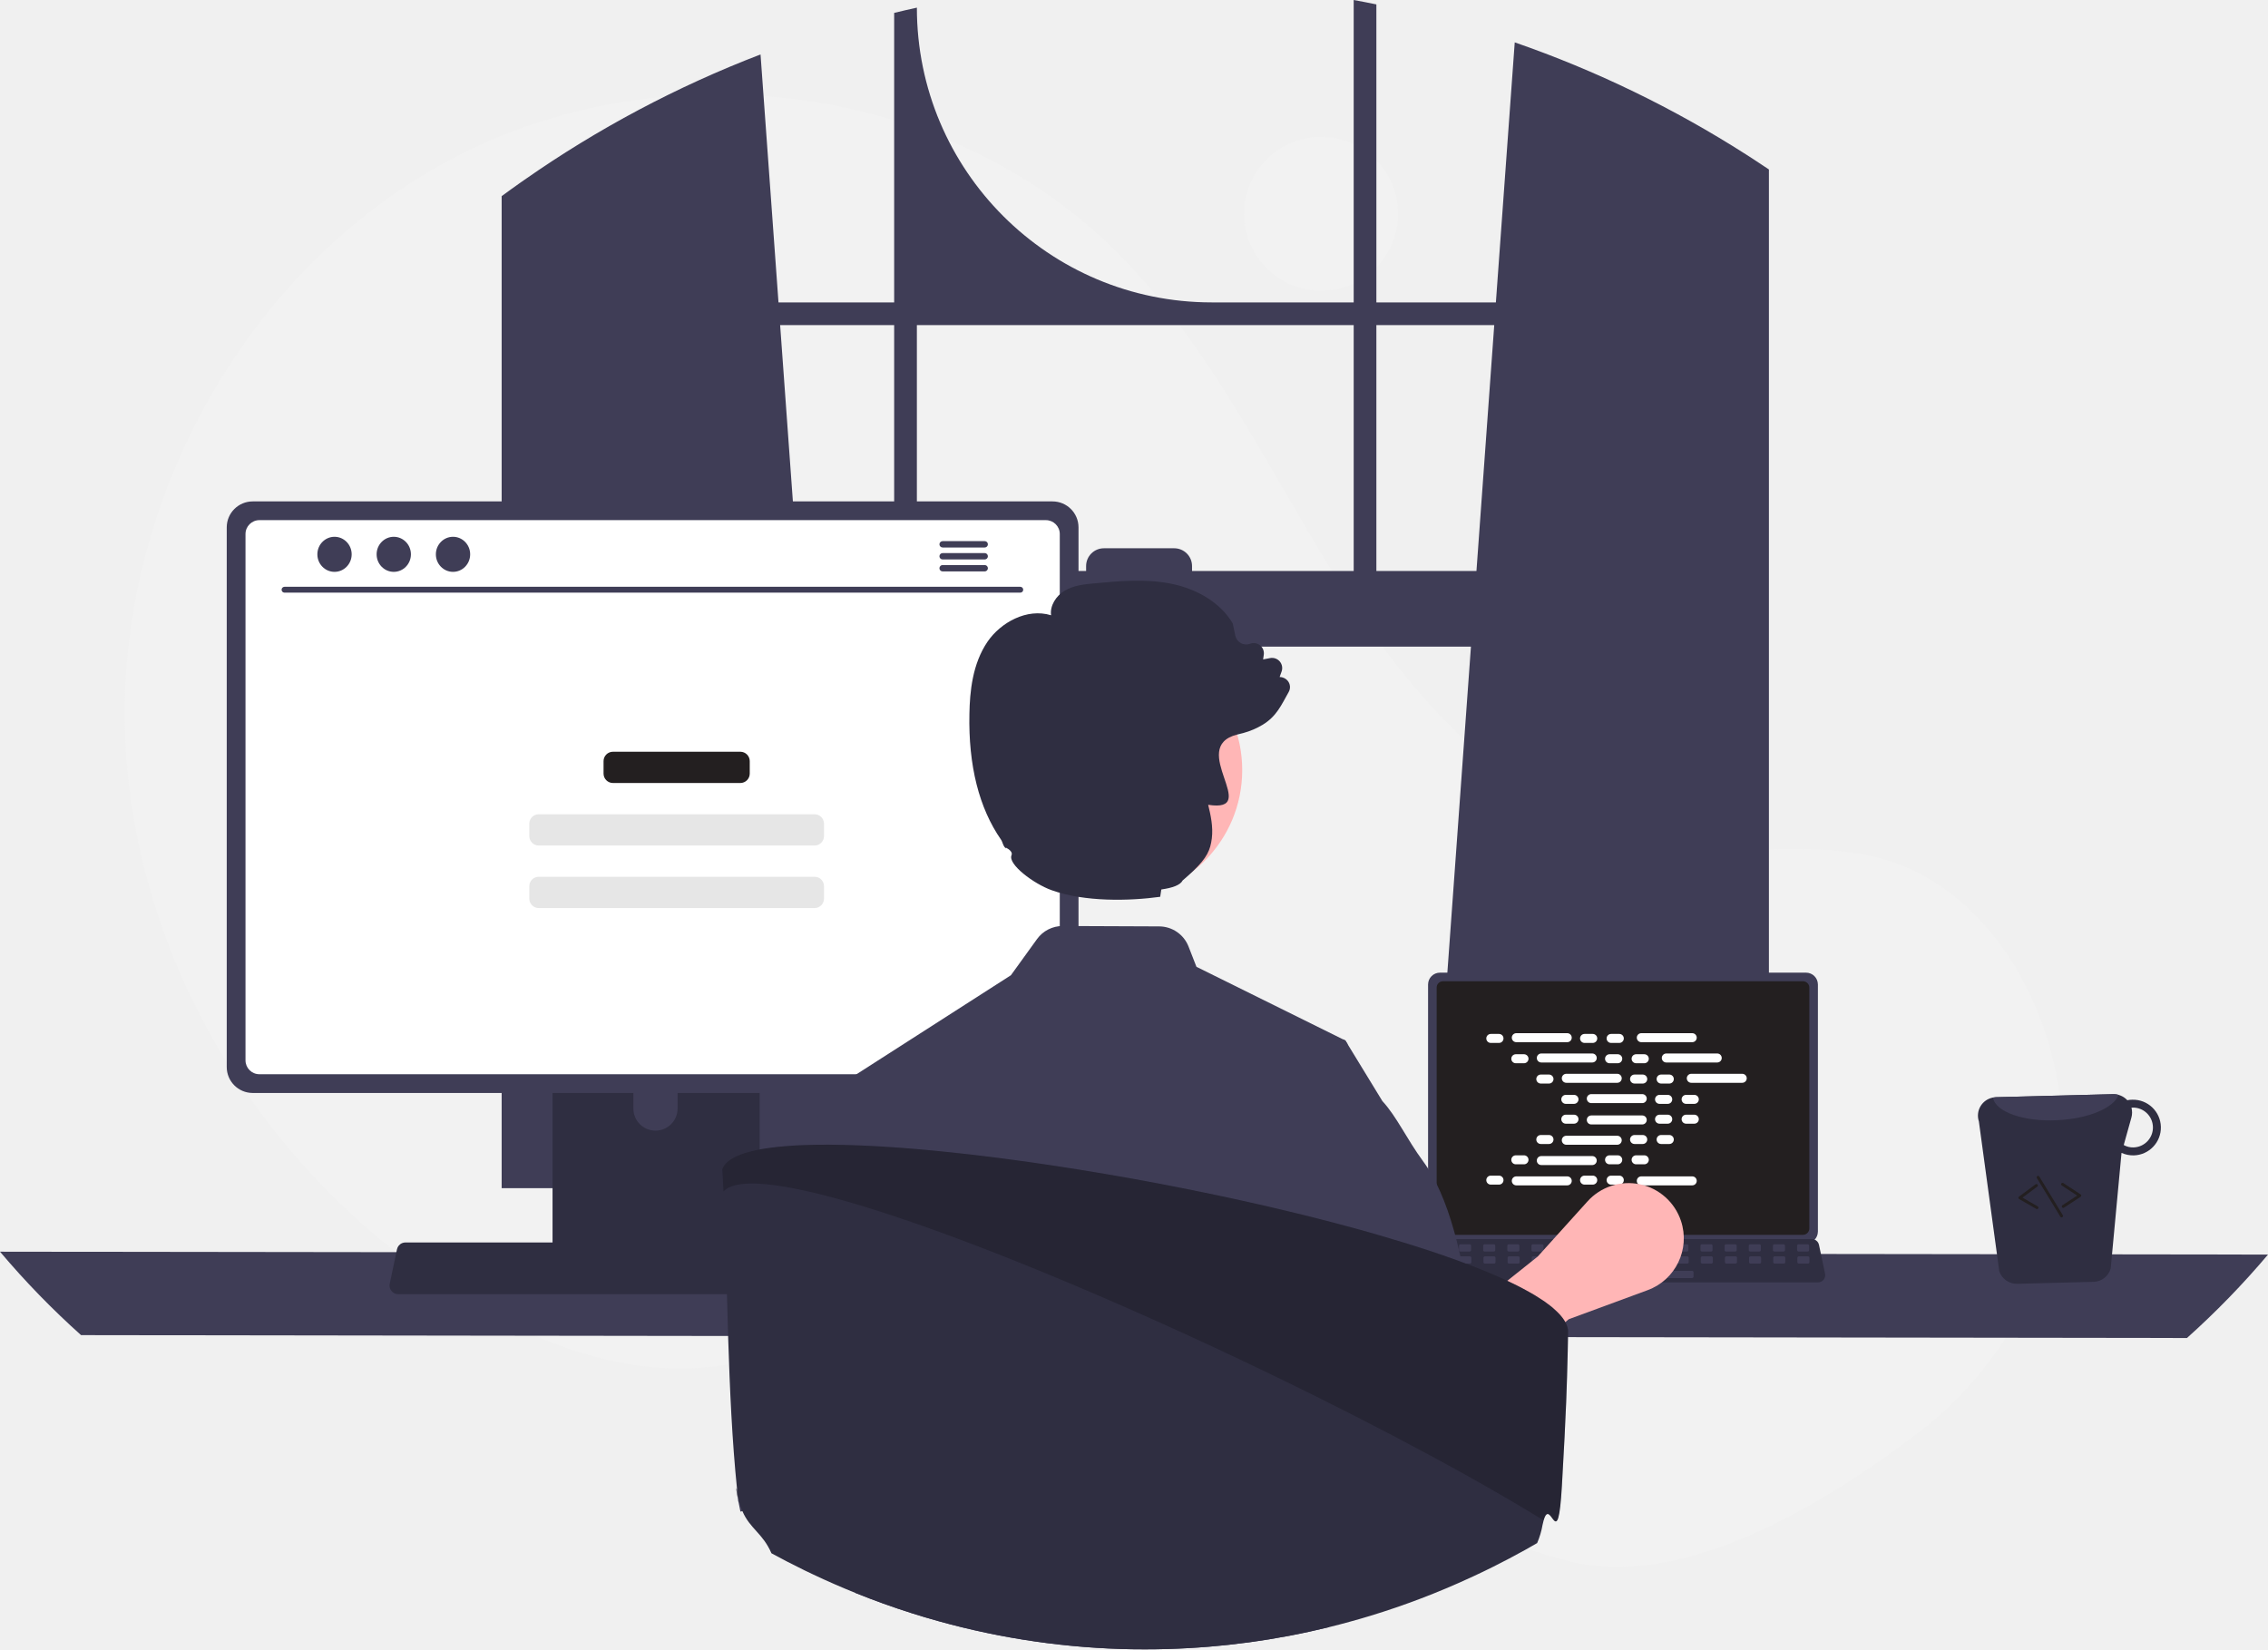
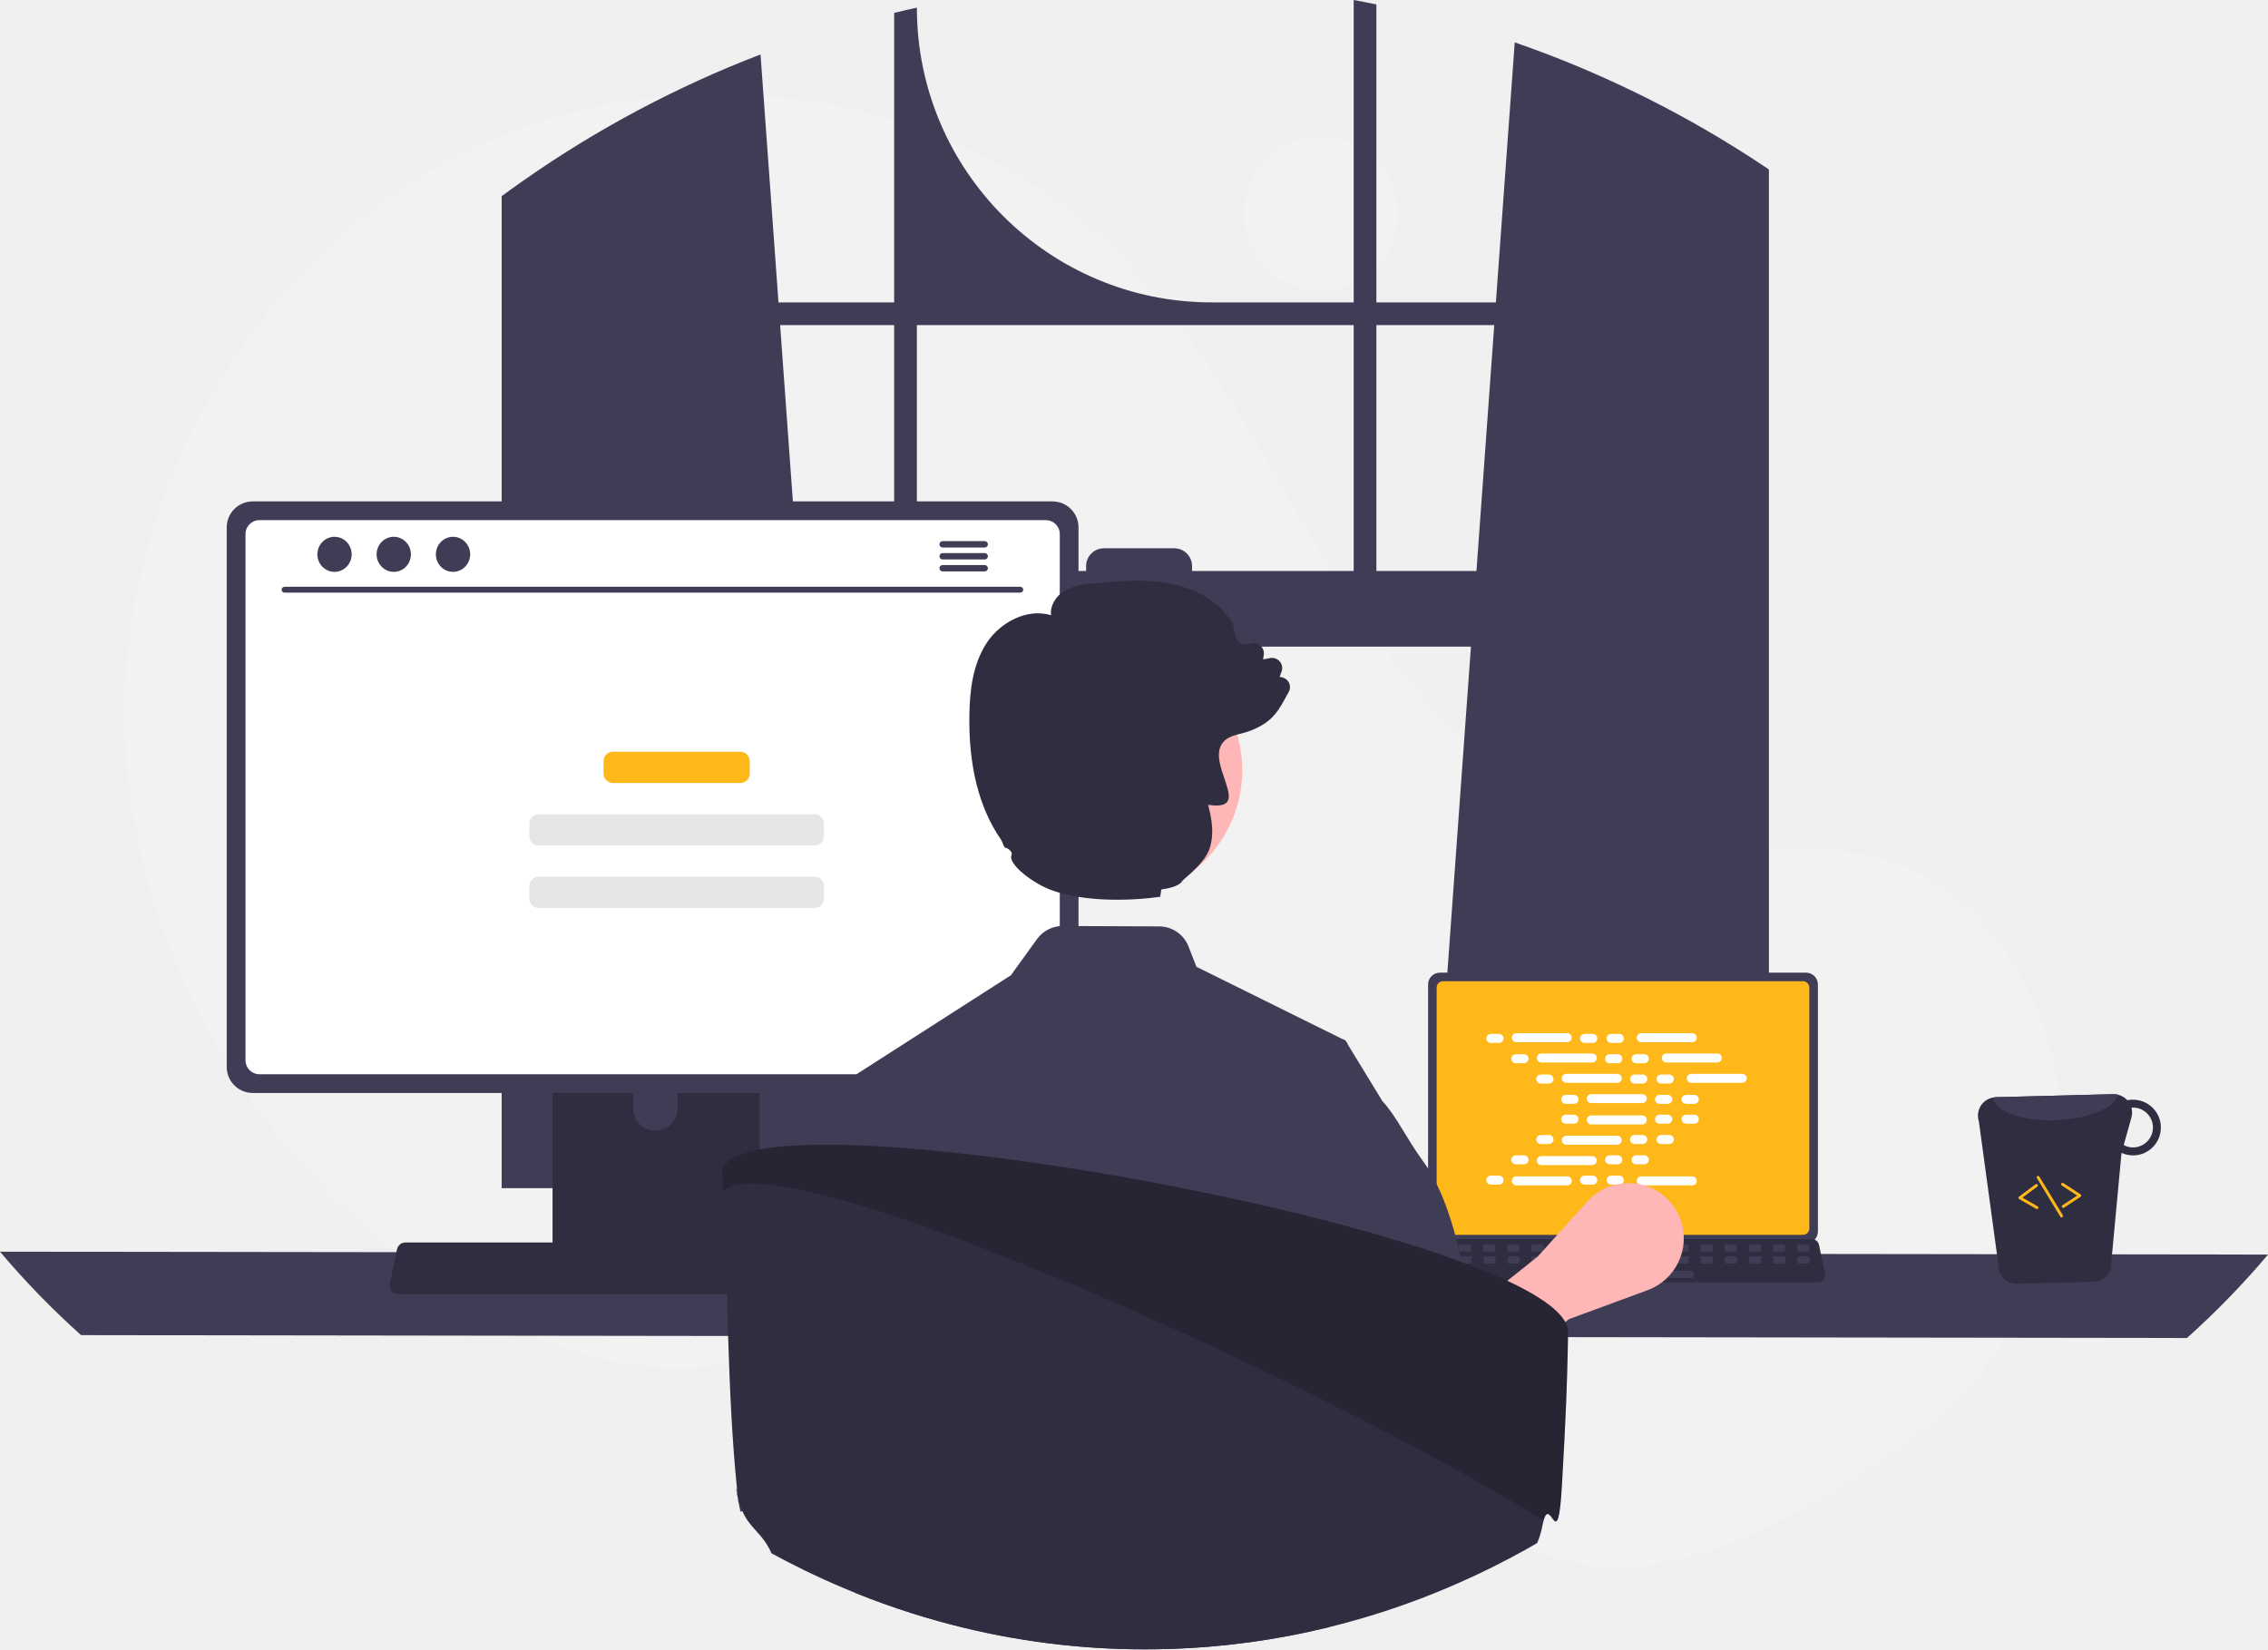
<svg xmlns="http://www.w3.org/2000/svg" data-name="Layer 1" width="786.82" height="572.258" viewBox="0 0 786.82 572.258">
  <circle cx="458.321" cy="74.182" r="26.701" fill="#f2f2f2" />
  <path d="M872.038,661.023c39.688-30.229,58.644-81.025,46.776-129.482q-.442-1.806-.934-3.604c-7.867-28.763-27.332-56.101-55.7-65.291-23.82-7.717-49.82-1.783-74.669-4.851-48.781-6.024-86.601-45.494-113.211-86.819-26.611-41.325-47.062-87.583-82.422-121.724-58.285-56.275-153.362-68.391-225.627-31.76C293.987,254.121,247.955,335.391,249.918,416.386c1.963,80.995,50.046,158.432,119.875,199.517,25.652,15.093,55.321,25.785,84.848,22.044,25.62-3.246,48.899-17.013,74.399-21.1,40.091-6.426,79.927,11.701,114.603,32.824,34.676,21.123,68.17,46.16,107.574,55.952C789.478,715.131,836.881,687.801,872.038,661.023Z" transform="translate(-206.59 -163.8711)" fill="#f2f2f2" />
  <path d="M815.016,219.191c-.87-.58-1.75-1.13-2.62-1.69a380.24,380.24,0,0,0-80.31-38.93l-6.54,90.22h-41.46v-103.39c-2.61-.54-5.24-1.05-7.87-1.53v104.92H626.946A102.27,102.27,0,0,1,524.676,166.521v-0c-2.64.57-5.26,1.18-7.88,1.83v100.44h-40.13l-6.23-86.03a380.858,380.858,0,0,0-81.94,43.53c-.44.3-.88.61-1.31.91-2.21,1.55-4.39,3.13-6.56,4.73v344.19h118.27l-2.09-28.95-11.5-158.95h231.59l-11.5,158.95-2.09,28.95h116.96v-353.45Q817.656,220.901,815.016,219.191Zm-298.22,142.78h-33.39l-6.17-85.3h39.56Zm159.42,0h-56.08v-1.69a6.18,6.18,0,0,0-6.19-6.18h-24.38a6.178,6.178,0,0,0-6.18,6.18v1.69h-58.71v-85.3h151.54Zm7.87,0v-85.3h40.89l-6.17,85.3Z" transform="translate(-206.59 -163.8711)" fill="#3f3d56" />
  <path d="M206.59,598.162a289.003,289.003,0,0,0,28.12,28.95l730.58,1a289.003,289.003,0,0,0,28.12-28.95Z" transform="translate(-206.59 -163.8711)" fill="#3f3d56" />
  <path d="M702.02,505.462v85.704a4.122,4.122,0,0,0,4.119,4.119H833.143a4.122,4.122,0,0,0,4.119-4.119v-85.704a4.124,4.124,0,0,0-4.119-4.115H706.139A4.124,4.124,0,0,0,702.02,505.462Z" transform="translate(-206.59 -163.8711)" fill="#3f3d56" />
-   <path d="M704.999,506.529V590.109a2.205,2.205,0,0,0,2.201,2.201H832.086a2.205,2.205,0,0,0,2.201-2.201V506.529a2.206,2.206,0,0,0-2.201-2.206H707.201A2.206,2.206,0,0,0,704.999,506.529Z" transform="translate(-206.59 -163.8711)" fill="#231f20" />
+   <path d="M704.999,506.529V590.109a2.205,2.205,0,0,0,2.201,2.201H832.086a2.205,2.205,0,0,0,2.201-2.201V506.529a2.206,2.206,0,0,0-2.201-2.206H707.201A2.206,2.206,0,0,0,704.999,506.529Z" transform="translate(-206.59 -163.8711)" fill="#ffb81a" />
  <path d="M699.364,607.881a2.47,2.47,0,0,0,1.943.93H837.299a2.502,2.502,0,0,0,2.446-3.016l-2.111-10.027a2.507,2.507,0,0,0-1.558-1.818,2.425,2.425,0,0,0-.888-.168H703.41a2.424,2.424,0,0,0-.888.168,2.507,2.507,0,0,0-1.558,1.818l-2.111,10.027A2.501,2.501,0,0,0,699.364,607.881Z" transform="translate(-206.59 -163.8711)" fill="#2f2e41" />
  <rect x="830.034" y="595.588" width="4.188" height="2.513" rx="0.488" transform="translate(1457.666 1029.819) rotate(-180)" fill="#3f3d56" />
  <rect x="821.657" y="595.588" width="4.188" height="2.513" rx="0.488" transform="translate(1440.912 1029.819) rotate(-180)" fill="#3f3d56" />
  <rect x="813.28" y="595.588" width="4.188" height="2.513" rx="0.488" transform="translate(1424.158 1029.819) rotate(-180)" fill="#3f3d56" />
  <rect x="804.903" y="595.588" width="4.188" height="2.513" rx="0.488" transform="translate(1407.404 1029.819) rotate(-180)" fill="#3f3d56" />
  <rect x="796.526" y="595.588" width="4.188" height="2.513" rx="0.488" transform="translate(1390.65 1029.819) rotate(-180)" fill="#3f3d56" />
  <rect x="788.149" y="595.588" width="4.188" height="2.513" rx="0.488" transform="translate(1373.896 1029.819) rotate(-180)" fill="#3f3d56" />
  <rect x="779.772" y="595.588" width="4.188" height="2.513" rx="0.488" transform="translate(1357.142 1029.819) rotate(-180)" fill="#3f3d56" />
  <rect x="771.395" y="595.588" width="4.188" height="2.513" rx="0.488" transform="translate(1340.388 1029.819) rotate(-180)" fill="#3f3d56" />
  <rect x="763.018" y="595.588" width="4.188" height="2.513" rx="0.488" transform="translate(1323.634 1029.819) rotate(-180)" fill="#3f3d56" />
  <rect x="754.641" y="595.588" width="4.188" height="2.513" rx="0.488" transform="translate(1306.88 1029.819) rotate(-180)" fill="#3f3d56" />
  <rect x="746.264" y="595.588" width="4.188" height="2.513" rx="0.488" transform="translate(1290.126 1029.819) rotate(-180)" fill="#3f3d56" />
  <rect x="737.887" y="595.588" width="4.188" height="2.513" rx="0.488" transform="translate(1273.372 1029.819) rotate(-180)" fill="#3f3d56" />
  <rect x="729.51" y="595.588" width="4.188" height="2.513" rx="0.488" transform="translate(1256.618 1029.819) rotate(-180)" fill="#3f3d56" />
  <rect x="721.133" y="595.588" width="4.188" height="2.513" rx="0.488" transform="translate(1239.865 1029.819) rotate(-180)" fill="#3f3d56" />
  <rect x="712.756" y="595.588" width="4.188" height="2.513" rx="0.488" transform="translate(1223.111 1029.819) rotate(-180)" fill="#3f3d56" />
  <rect x="704.379" y="595.588" width="4.188" height="2.513" rx="0.488" transform="translate(1206.357 1029.819) rotate(-180)" fill="#3f3d56" />
  <rect x="830.133" y="599.777" width="4.188" height="2.513" rx="0.488" transform="translate(1457.864 1038.196) rotate(-180)" fill="#3f3d56" />
  <rect x="821.756" y="599.777" width="4.188" height="2.513" rx="0.488" transform="translate(1441.11 1038.196) rotate(-180)" fill="#3f3d56" />
  <rect x="813.379" y="599.777" width="4.188" height="2.513" rx="0.488" transform="translate(1424.356 1038.196) rotate(-180)" fill="#3f3d56" />
  <rect x="805.002" y="599.777" width="4.188" height="2.513" rx="0.488" transform="translate(1407.602 1038.196) rotate(-180)" fill="#3f3d56" />
  <rect x="796.625" y="599.777" width="4.188" height="2.513" rx="0.488" transform="translate(1390.848 1038.196) rotate(-180)" fill="#3f3d56" />
  <rect x="788.248" y="599.777" width="4.188" height="2.513" rx="0.488" transform="translate(1374.094 1038.196) rotate(-180)" fill="#3f3d56" />
  <rect x="779.871" y="599.777" width="4.188" height="2.513" rx="0.488" transform="translate(1357.34 1038.196) rotate(-180)" fill="#3f3d56" />
  <rect x="771.494" y="599.777" width="4.188" height="2.513" rx="0.488" transform="translate(1340.586 1038.196) rotate(-180)" fill="#3f3d56" />
  <rect x="763.117" y="599.777" width="4.188" height="2.513" rx="0.488" transform="translate(1323.832 1038.196) rotate(-180)" fill="#3f3d56" />
  <rect x="754.74" y="599.777" width="4.188" height="2.513" rx="0.488" transform="translate(1307.078 1038.196) rotate(-180)" fill="#3f3d56" />
  <rect x="746.363" y="599.777" width="4.188" height="2.513" rx="0.488" transform="translate(1290.324 1038.196) rotate(-180)" fill="#3f3d56" />
  <rect x="737.986" y="599.777" width="4.188" height="2.513" rx="0.488" transform="translate(1273.57 1038.196) rotate(-180)" fill="#3f3d56" />
  <rect x="729.609" y="599.777" width="4.188" height="2.513" rx="0.488" transform="translate(1256.816 1038.196) rotate(-180)" fill="#3f3d56" />
  <rect x="721.232" y="599.777" width="4.188" height="2.513" rx="0.488" transform="translate(1240.062 1038.196) rotate(-180)" fill="#3f3d56" />
  <rect x="712.855" y="599.777" width="4.188" height="2.513" rx="0.488" transform="translate(1223.309 1038.196) rotate(-180)" fill="#3f3d56" />
  <rect x="704.478" y="599.777" width="4.188" height="2.513" rx="0.488" transform="translate(1206.555 1038.196) rotate(-180)" fill="#3f3d56" />
  <rect x="760.604" y="604.803" width="33.508" height="2.513" rx="0.488" transform="translate(1348.126 1048.248) rotate(-180)" fill="#3f3d56" />
  <rect x="515.631" y="358.737" width="5.966" height="3.122" rx="1.561" fill="#fff" />
  <rect x="548.154" y="358.737" width="5.966" height="3.122" rx="1.561" fill="#fff" />
  <rect x="557.369" y="358.737" width="5.966" height="3.122" rx="1.561" fill="#fff" />
  <rect x="524.477" y="358.477" width="20.796" height="3.122" rx="1.561" fill="#fff" />
  <rect x="567.841" y="358.477" width="20.796" height="3.122" rx="1.561" fill="#fff" />
  <rect x="524.304" y="365.784" width="5.966" height="3.122" rx="1.561" fill="#fff" />
  <rect x="556.827" y="365.784" width="5.966" height="3.122" rx="1.561" fill="#fff" />
  <rect x="566.042" y="365.784" width="5.966" height="3.122" rx="1.561" fill="#fff" />
  <rect x="533.15" y="365.523" width="20.796" height="3.122" rx="1.561" fill="#fff" />
  <rect x="576.514" y="365.523" width="20.796" height="3.122" rx="1.561" fill="#fff" />
  <rect x="532.977" y="372.83" width="5.966" height="3.122" rx="1.561" fill="#fff" />
  <rect x="565.5" y="372.83" width="5.966" height="3.122" rx="1.561" fill="#fff" />
  <rect x="574.715" y="372.83" width="5.966" height="3.122" rx="1.561" fill="#fff" />
  <rect x="541.823" y="372.57" width="20.796" height="3.122" rx="1.561" fill="#fff" />
  <rect x="585.187" y="372.57" width="20.796" height="3.122" rx="1.561" fill="#fff" />
  <rect x="541.649" y="379.877" width="5.966" height="3.122" rx="1.561" fill="#fff" />
  <rect x="574.172" y="379.877" width="5.966" height="3.122" rx="1.561" fill="#fff" />
  <rect x="583.387" y="379.877" width="5.966" height="3.122" rx="1.561" fill="#fff" />
  <rect x="550.496" y="379.617" width="20.796" height="3.122" rx="1.561" fill="#fff" />
  <rect x="548.154" y="407.898" width="5.966" height="3.122" rx="1.561" fill="#fff" />
  <rect x="557.369" y="407.898" width="5.966" height="3.122" rx="1.561" fill="#fff" />
  <rect x="567.841" y="408.158" width="20.796" height="3.122" rx="1.561" fill="#fff" />
  <rect x="515.631" y="407.898" width="5.966" height="3.122" rx="1.561" fill="#fff" />
  <rect x="524.477" y="408.158" width="20.796" height="3.122" rx="1.561" fill="#fff" />
  <rect x="524.304" y="400.851" width="5.966" height="3.122" rx="1.561" fill="#fff" />
  <rect x="556.827" y="400.851" width="5.966" height="3.122" rx="1.561" fill="#fff" />
  <rect x="566.042" y="400.851" width="5.966" height="3.122" rx="1.561" fill="#fff" />
  <rect x="533.15" y="401.111" width="20.796" height="3.122" rx="1.561" fill="#fff" />
  <rect x="532.977" y="393.804" width="5.966" height="3.122" rx="1.561" fill="#fff" />
  <rect x="565.5" y="393.804" width="5.966" height="3.122" rx="1.561" fill="#fff" />
  <rect x="574.715" y="393.804" width="5.966" height="3.122" rx="1.561" fill="#fff" />
  <rect x="541.823" y="394.064" width="20.796" height="3.122" rx="1.561" fill="#fff" />
  <rect x="541.649" y="386.758" width="5.966" height="3.122" rx="1.561" fill="#fff" />
  <rect x="574.172" y="386.758" width="5.966" height="3.122" rx="1.561" fill="#fff" />
  <rect x="583.387" y="386.758" width="5.966" height="3.122" rx="1.561" fill="#fff" />
  <rect x="550.496" y="387.018" width="20.796" height="3.122" rx="1.561" fill="#fff" />
  <path d="M711.507,654.353l-13.35-21.102,41.902-33.403,17.295-19.161a19.161,19.161,0,0,1,32.418,6.828h0a19.161,19.161,0,0,1-11.57,23.991l-27.349,10.075Z" transform="translate(-206.59 -163.8711)" fill="#ffb6b6" />
  <path d="M398.28,501.352v102.56h71.85v-102.56a3.448,3.448,0,0,0-2.43-3.3,3.175,3.175,0,0,0-1.03-.16H401.75A3.463,3.463,0,0,0,398.28,501.352Zm28.04,35.24a7.67,7.67,0,0,1,15.34,0v11.9a7.67,7.67,0,0,1-15.34,0Z" transform="translate(-206.59 -163.8711)" fill="#2f2e41" />
  <path d="M398.06,600.632v9.89a1.946,1.946,0,0,0,1.93,1.94h68.43a1.94,1.94,0,0,0,1.93-1.94v-9.89Z" transform="translate(-206.59 -163.8711)" fill="#3f3d56" />
  <path d="M285.25,346.832V534.092a9.007,9.007,0,0,0,9,9h277.5a9.007,9.007,0,0,0,9-9V346.832a9.011,9.011,0,0,0-9-8.99H294.25A9.012,9.012,0,0,0,285.25,346.832Z" transform="translate(-206.59 -163.8711)" fill="#3f3d56" />
  <path d="M291.76,349.162v182.62a4.818,4.818,0,0,0,4.81,4.81H569.44a4.818,4.818,0,0,0,4.81-4.81v-182.62a4.82,4.82,0,0,0-4.81-4.82H296.57A4.821,4.821,0,0,0,291.76,349.162Z" transform="translate(-206.59 -163.8711)" fill="#fff" />
  <path d="M342.4,611.792a2.948,2.948,0,0,0,2.32,1.11h162.34a2.987,2.987,0,0,0,2.92-3.6l-2.52-11.97a2.993,2.993,0,0,0-1.86-2.17,2.895,2.895,0,0,0-1.06-.2H347.23a2.894,2.894,0,0,0-1.06.2,2.992,2.992,0,0,0-1.86,2.17l-2.52,11.97A2.985,2.985,0,0,0,342.4,611.792Z" transform="translate(-206.59 -163.8711)" fill="#2f2e41" />
  <path d="M560.585,369.499H305.261a1.016,1.016,0,0,1,0-2.031H560.585a1.016,1.016,0,0,1,0,2.031Z" transform="translate(-206.59 -163.8711)" fill="#3f3d56" />
  <ellipse cx="116.051" cy="192.33" rx="5.95" ry="6.083" fill="#3f3d56" />
  <ellipse cx="136.607" cy="192.33" rx="5.95" ry="6.083" fill="#3f3d56" />
  <ellipse cx="157.163" cy="192.33" rx="5.95" ry="6.083" fill="#3f3d56" />
  <path d="M548.206,351.622h-14.6a1.105,1.105,0,0,0,0,2.21h14.6a1.105,1.105,0,0,0,0-2.21Z" transform="translate(-206.59 -163.8711)" fill="#3f3d56" />
  <path d="M548.206,355.772h-14.6a1.105,1.105,0,0,0,0,2.21h14.6a1.105,1.105,0,0,0,0-2.21Z" transform="translate(-206.59 -163.8711)" fill="#3f3d56" />
  <path d="M548.206,359.922h-14.6a1.105,1.105,0,0,0,0,2.21h14.6a1.105,1.105,0,0,0,0-2.21Z" transform="translate(-206.59 -163.8711)" fill="#3f3d56" />
  <path d="M900.186,604.972a6.416,6.416,0,0,0,6.183,4.331l26.492-.682a6.329,6.329,0,0,0,5.981-4.657l3.749-40.087a9.794,9.794,0,0,0,4.238.871,9.661,9.661,0,1,0-.485-19.317,8.184,8.184,0,0,0-1.736.181,6.548,6.548,0,0,0-4.874-2.103l-40.751,1.052a5.853,5.853,0,0,0-1.005.125,6.365,6.365,0,0,0-4.873,8.265Zm43.173-43.817,2.668-9.553a6.506,6.506,0,0,0,.02-3.375c.129-0.0.244-.062.373-.062a6.91,6.91,0,0,1,.324,13.817A6.505,6.505,0,0,1,943.359,561.156Z" transform="translate(-206.59 -163.8711)" fill="#2f2e41" />
  <path d="M897.978,544.686c.868,4.964,10.629,8.454,22.366,7.847,10.793-.497,19.617-4.287,21.234-8.778a6.025,6.025,0,0,0-1.844-.246l-40.751,1.052A5.853,5.853,0,0,0,897.978,544.686Z" transform="translate(-206.59 -163.8711)" fill="#3f3d56" />
-   <path d="M922.494,582.944a.497.497,0,0,0,.151-.066l5.753-3.766a.499.499,0,0,0,0-.836l-5.98-3.917a.5.5,0,1,0-.548.836l5.341,3.498-5.114,3.348a.5.5,0,0,0,.396.903Z" transform="translate(-206.59 -163.8711)" fill="#231f20" />
-   <path d="M913.408,583.363a.5.5,0,0,0,.126-.918l-5.303-3.04,5.126-3.807a.5.5,0,1,0-.596-.802l-5.739,4.263a.5.5,0,0,0,.049.835l5.965,3.42A.5.5,0,0,0,913.408,583.363Z" transform="translate(-206.59 -163.8711)" fill="#231f20" />
-   <path d="M921.922,586.244a.482.482,0,0,0,.137-.058.5.5,0,0,0,.168-.687l-8.155-13.408a.5.5,0,0,0-.854.521l8.155,13.408A.5.5,0,0,0,921.922,586.244Z" transform="translate(-206.59 -163.8711)" fill="#231f20" />
-   <rect x="209.385" y="260.827" width="50.719" height="10.846" rx="3.264" fill="#231f20" />
+   <path d="M922.494,582.944a.497.497,0,0,0,.151-.066l5.753-3.766a.499.499,0,0,0,0-.836l-5.98-3.917a.5.5,0,1,0-.548.836l5.341,3.498-5.114,3.348a.5.5,0,0,0,.396.903Z" transform="translate(-206.59 -163.8711)" fill="#ffb81a" />
+   <path d="M913.408,583.363a.5.5,0,0,0,.126-.918l-5.303-3.04,5.126-3.807a.5.5,0,1,0-.596-.802l-5.739,4.263a.5.5,0,0,0,.049.835l5.965,3.42A.5.5,0,0,0,913.408,583.363Z" transform="translate(-206.59 -163.8711)" fill="#ffb81a" />
+   <path d="M921.922,586.244a.482.482,0,0,0,.137-.058.5.5,0,0,0,.168-.687l-8.155-13.408a.5.5,0,0,0-.854.521l8.155,13.408A.5.5,0,0,0,921.922,586.244Z" transform="translate(-206.59 -163.8711)" fill="#ffb81a" />
+   <rect x="209.385" y="260.827" width="50.719" height="10.846" rx="3.264" fill="#ffb81a" />
  <rect x="183.626" y="282.519" width="102.236" height="10.846" rx="3.264" fill="#e6e6e6" />
  <rect x="183.626" y="304.21" width="102.236" height="10.846" rx="3.264" fill="#e6e6e6" />
  <path d="M497.301,540.717l.217.684.011.023,6.525,19.838,7.506,22.861,14.123,42.961.137,6.673v.023l1.049,53.684-2.909,7.278,3.274,11.932s-1.506-18.037-9.582-7.679c-4.574,5.886-9.925,11.91-14.317,17.556q9.6,3.884,19.507,7.027c1.426.456,2.863.89,4.301,1.323q.462.137.924.274a266.863,266.863,0,0,0,67.351,10.826c1.186.034,2.35.057,3.479.08.399.011.787.023,1.175.023,1.278.011,2.544.023,3.822.023q3.867,0,7.7-.114a266.853,266.853,0,0,0,56.091-7.586c-.125-7.586-.468-16.45-.958-25.918-.228-4.643-5.35-9.674-5.658-14.533-.217-3.65,4.381-7.084,4.141-10.792-1.551-22.827-3.491-14.064-4.928-30.229q-.222-2.379-.411-4.552c-.924-10.381-1.563-16.872-1.563-16.872l6.137-38.683,9.639-60.734-.742-1.221-.833-.411-50.844-25.165-2.761-7.073a10.979,10.979,0,0,0-10.141-6.947l-33.493-.137a10.931,10.931,0,0,0-8.909,4.529l-9.069,12.56Z" transform="translate(-206.59 -163.8711)" fill="#3f3d56" />
  <path d="M533.407,617.525,525.82,633.758l-5.179,11.088-8.909,46.646-4.46,4.734L503.45,679.467l-39.998,8.881c-1.312-7.29-.351.247-1.161-7.75.228-.228.468-.456.707-.685.639-.593,1.175-1.152,1.164-1.688-.456-27.584.913-74.526,12.343-102.966a60.053,60.053,0,0,1,7.027-13.107c.228-.308.445-.616.662-.924,5.27-7.381,8.601-14.647,13.324-19.815v-.011a.53.53,0,0,0,.08-.08.157.157,0,0,0,.046-.034l32.443-17.203,1.392,39.105.992,28.109Z" transform="translate(-206.59 -163.8711)" fill="#3f3d56" />
  <path d="M650.391,622.135l9.476,20.275,3.307,7.061,8.907,46.642,4.446,4.723,3.83-16.755,1.8-.369,32.459-6.722,9.461,30.046a17.984,17.984,0,0,0-3.261-22.506c-.646-.585-1.184-1.154-1.169-1.692.538-32.443-1.446-91.684-19.367-116.066-5.692-7.738-9.107-15.445-14.076-20.829-.015-.015-.015-.031-.031-.031L674.081,526.114l-.738-1.215-.831-.415Z" transform="translate(-206.59 -163.8711)" fill="#3f3d56" />
  <circle id="a657ec4b-47ce-4d2a-9c58-81a811696ca9" data-name="Ellipse 5" cx="386.397" cy="267.201" r="44.558" fill="#ffb6b6" />
  <path d="M653.212,399.948a3.759,3.759,0,0,0-2.69-1.19l.67-1.86a3.528,3.528,0,0,0-3.96-4.7l-2.44.47.23-1.63a3.534,3.534,0,0,0-4.73-3.82,3.766,3.766,0,0,1-3.24-.23,3.846,3.846,0,0,1-1.92-2.61l-.85-4.1-.09-.22c-4.14-6.9-12.1-11.92-21.84-13.76-8.67-1.65-17.56-.81-26.13-.02-3.4.32-7.24.68-10.44,2.64-2.72,1.68-5.02,5.04-4.55,8.43-8.45-2.59-17.51,2.58-22,9.1-5.32,7.76-6.19,17.48-6.33,25.08-.38,17.98,3.33,32.69,11,43.73.56.8.7,2.47,1.81,3.03l-.23-.37c1.24.62,2.5,1.62,2.03,2.69-1.35,3.08,7.62,9.89,13.94,12.14,11.53,4.11,26.86,3.76,37.64,2.28l.38-2.55c3.89-.53,6.63-1.54,7.4-3.12,1.36-1.16,2.52-2.2,3.53-3.16l.01-.01c.02-.02.06-.05.08-.07,4.87-4.67,6-7.33,6.51-11.38.49-3.97-.38-8-1.27-11.63,18.74,2.9-7.38-19.96,10.08-24.38a5.434,5.434,0,0,1,.61-.15c.51-.12,1.02-.24,1.51-.38a26.448,26.448,0,0,0,6.72-2.87c4.88-2.97,6.49-6.91,9.01-11.35A3.427,3.427,0,0,0,653.212,399.948Z" transform="translate(-206.59 -163.8711)" fill="#2f2e41" />
  <path d="M750.582,625.308c-.01,1.75-.03,4.2-.11,7.23q-.015.63-.03,1.29c-.13,5.57-.26,10.24-.47,15.43-.01.36-.02.71-.04,1.07-.28,7.24-.72,15.67-1.48,29.02-1.41,24.66-3.87,3.39-6.34,12.04-.12.43-.25.94-.37,1.54a27.916,27.916,0,0,1-1.88,6.33c-1.31.78-2.66,1.53-3.99,2.28-3.79,2.11-7.64,4.14-11.52,6.07-2.18,1.08-4.37,2.14-6.57,3.16-.35.16-.69.32-1.03.47a270.887,270.887,0,0,1-34.75,13.26c-2.32.7-4.63,1.38-6.97,2.01-2.44.68-4.88,1.32-7.35,1.92a266.893,266.893,0,0,1-56.09,7.59c-2.55.08-5.12.11-7.7.11-1.28,0-2.54-.01-3.82-.02-.39,0-.78-.01-1.17-.02-1.13-.03-2.3-.05-3.48-.08a266.663,266.663,0,0,1-67.35-10.83l-.93-.27c-1.44-.44-2.87-.87-4.3-1.33q-9.9-3.135-19.51-7.02-7.335-2.955-14.5-6.34a.339.339,0,0,1-.12-.06c-1-.46-2.01-.94-3.01-1.43-.13-.07-.27-.14-.41-.21q-5.595-2.73-11.07-5.72c-3.07-7.05-7.39-8.4-10.07-14.6a25.874,25.874,0,0,1-1.68-5.74c0-.02-.01-.04-.01-.07.28,3.72-1.19-6.6-.01-.04-.01-.12-.02-.25-.03-.4-.03-.36-.07-.8-.13-1.35-3.43-33.49-3.21-71.79-4.7-103.35q-.15-3.06-.31-5.86c-.03-.62-.07-1.23-.11-1.83.07-.18.15-.37.24-.55a1.002,1.002,0,0,1,.07-.15,1.623,1.623,0,0,1,.1-.18c.02-.03.05-.07.07-.1a.917.917,0,0,1,.05-.1c.09-.14.19-.29.3-.43.05-.06.09-.11.14-.16a.808.808,0,0,1,.12-.14.637.637,0,0,1,.11-.13c.04-.04.08-.09.13-.14a.302.302,0,0,1,.08-.08,2.033,2.033,0,0,1,.26-.25,9.624,9.624,0,0,1,1.14-.9c.14-.09.29-.18.43-.28a19.135,19.135,0,0,1,3.17-1.52c.38-.14.76-.27,1.17-.41.15-.04.29-.09.44-.14.22-.07.44-.14.67-.19,1.14-.34,2.37-.63,3.7-.9.16-.03.33-.06.5-.1.24-.05.49-.09.74-.13.34-.06.69-.12,1.04-.18,2.97-.47,6.34-.82,10.06-1.05q.525-.03,1.05-.06c.41-.02.82-.04,1.24-.06.35-.02.71-.03,1.07-.04.35-.02.71-.03,1.08-.04,1.01-.03,2.05-.06,3.11-.08,3.02-.06,6.2-.04,9.54.03,1.55.04,3.13.08,4.75.15.11,0,.21.01.31.01,1.41.05,2.83.11,4.29.19,1.02.05,2.05.1,3.08.16.97.06,1.95.12,2.94.19.77.04,1.54.1,2.32.15.66.05,1.32.1,1.98.14l.9.06c.49.04.98.07,1.48.12,1.1.09,2.2.18,3.32.27,1.11.1,2.24.2,3.37.3s2.27.21,3.41.32c.12.01.23.02.34.03,1.04.11,2.08.21,3.13.32.24.02.49.04.73.07,1.001.101,2.022.218,3.032.326.31.033.618.066.929.1.791.086,1.572.161,2.368.254,1.05.12,2.12.23,3.16.37.81.09,1.62.18,2.43.28,1.27.15,2.56.31,3.85.48.49.06.98.12,1.47.19,3.68.46,7.4.97,11.18,1.5,5.73.81,11.55,1.69,17.41,2.64q8.805,1.425,17.71,3.01c1.5.27,3,.54,4.51.82q1.02.195,2.04.39c1.16.21,2.32.43,3.48.65,1.16.22,2.32.44,3.48.67,1.38.27,2.77.54,4.15.81,9.09,1.8,18.13,3.72,26.95,5.73,1.45.33,2.9.67,4.34,1q4.32,1.005,8.56,2.04c.78.18,1.55.37,2.32.56,1.92.48,3.84.96,5.73,1.45l.33.09c1.39.34,2.75.69,4.11,1.05q4.815,1.26,9.47,2.55,3.09.855,6.11,1.73c3.01.87,5.96,1.75,8.83,2.64.71.22,1.42.44,2.12.65,2.1.65,4.17,1.31,6.18,1.97,1.6.52,3.16,1.05,4.7,1.58q2.31.795,4.53,1.59c.95.34,1.89.7,2.83,1.04,1.35.5,2.68,1,3.98,1.5.4.15.79.31,1.18.46.25.11.49.2.73.3.47.19.95.37,1.41.56.47.18.93.37,1.39.57.45.18.91.37,1.35.56.45.18.89.37,1.33.57.37.15.73.31,1.08.47.71.31,1.42.62,2.11.94.34.16.68.31,1.02.47l.78.36c.11.06.22.11.33.16.25.12.51.25.76.37.58.27,1.15.56,1.71.83.75.38,1.48.76,2.18,1.13.71.38,1.4.76,2.06,1.13.11.06.21.12.32.18.15.08.3.17.45.25.51.29,1,.59,1.49.88.96.59,1.87,1.17,2.72,1.75.19.13.37.26.56.38.63.45,1.23.89,1.79,1.34,0,.01,0,.01.01.01.19.14.37.29.55.43.15.14.31.26.46.4.52.45,1,.88,1.44,1.32a5.667,5.667,0,0,1,.42.43,1.208,1.208,0,0,1,.16.16c.2.2.38.4.55.6a.553.553,0,0,1,.07.09c.24.28.46.56.67.84.1.14.21.28.3.42.12.17.24.35.34.52.09.14.17.29.25.43a7.257,7.257,0,0,1,.54,1.13,5.241,5.241,0,0,1,.27.82A5.844,5.844,0,0,1,750.582,625.308Z" transform="translate(-206.59 -163.8711)" fill="#2f2e41" />
  <path d="M750.582,625.308c-.01,1.75-.03,4.2-.11,7.23-.01.42-.03.85-.04,1.29-.1,4.25-.25,9.5-.46,15.43-.01.36-.02.71-.04,1.07-.28,7.24-.72,15.67-1.48,29.02-1.41,24.66-3.87,3.39-6.34,12.04-6.86-4.22-14.38-8.64-22.42-13.18q-2.175-1.23-4.39-2.47c-16.08-8.97-34.04-18.37-52.79-27.68-.74-.37-1.49-.74-2.23-1.1-42.95-21.23-89.83-41.88-127.81-55.66-7.33-2.66-14.33-5.06-20.91-7.17-13.86-4.43-25.84-7.53-35.06-8.87-9.6-1.4-16.23-.9-18.91,1.99q-.15-3.06-.31-5.86-.06-.93-.12-1.83c.062-.165.142-.322.22-.48.011-.023.019-.047.03-.07a1.002,1.002,0,0,1,.07-.15,1.623,1.623,0,0,1,.1-.18,1.06,1.06,0,0,1,.12-.2c.09-.14.19-.29.3-.43a3.483,3.483,0,0,1,.26-.3.637.637,0,0,1,.11-.13c.04-.04.08-.09.13-.14a.302.302,0,0,1,.08-.08,2.033,2.033,0,0,1,.26-.25,9.624,9.624,0,0,1,1.14-.9c.14-.09.29-.18.43-.28a19.135,19.135,0,0,1,3.17-1.52c.38-.14.76-.27,1.17-.41.15-.04.29-.09.44-.14.22-.07.44-.14.67-.19,1.14-.34,2.37-.63,3.7-.9.4-.08.82-.16,1.24-.23.34-.06.69-.12,1.04-.18,2.97-.47,6.34-.82,10.06-1.05q.525-.03,1.05-.06c.41-.02.82-.04,1.24-.06.35-.02.71-.03,1.07-.04.35-.02.71-.03,1.08-.04,1.01-.03,2.05-.06,3.11-.08,3.02-.05,6.2-.03,9.54.04,1.55.03,3.13.08,4.75.15.1,0,.21.01.31.01,1.41.04,2.84.11,4.29.18,1.02.05,2.05.1,3.08.16.97.06,1.95.12,2.94.19.77.04,1.54.1,2.32.15.66.05,1.32.1,1.98.14.79.06,1.58.12,2.38.18,1.1.09,2.2.18,3.32.27,1.11.1,2.24.2,3.37.3s2.27.21,3.41.32c.12.01.23.02.34.03,1.04.11,2.08.21,3.13.32q8.73.885,17.97,2.07,5.52.705,11.18,1.51c5.73.81,11.55,1.69,17.41,2.63q8.805,1.425,17.71,3.01c1.5.27,3,.54,4.51.82q2.76.51,5.52,1.04c1.16.22,2.32.44,3.48.67,1.38.27,2.77.54,4.15.81,9.09,1.8,18.13,3.72,26.95,5.73,1.45.33,2.9.67,4.34,1q4.32,1.005,8.56,2.04c.78.19,1.55.38,2.32.57q2.895.72,5.73,1.44v.01c.11.02.22.05.33.08,1.38.35,2.75.7,4.11,1.06q4.815,1.26,9.47,2.54c2.06.58,4.1,1.15,6.11,1.73,3.01.88,5.96,1.76,8.83,2.64.71.22,1.42.44,2.12.65q3.15.99,6.18,1.97c1.6.52,3.16,1.05,4.7,1.58q2.31.795,4.53,1.59c.96.34,1.9.69,2.83,1.03,1.36.5,2.68,1,3.98,1.51.4.15.79.31,1.18.46.73.28,1.44.57,2.14.86.47.18.93.37,1.39.57.45.18.91.37,1.35.56.45.18.89.37,1.33.57.37.15.73.31,1.08.47.71.31,1.42.62,2.11.94.34.16.68.31,1.02.47l.78.36c.11.06.22.11.33.16.85.4,1.67.8,2.47,1.2.75.38,1.48.76,2.18,1.13.83.44,1.62.87,2.38,1.31.15.08.3.17.45.25.51.29,1,.59,1.49.88.96.59,1.87,1.17,2.72,1.75.84.58,1.62,1.15,2.35,1.72,0,.01,0,.01.01.01.35.28.69.56,1.01.83.52.45,1,.88,1.44,1.32a5.667,5.667,0,0,1,.42.43,1.208,1.208,0,0,1,.16.16c.21.23.42.46.62.69.24.28.46.56.67.84.1.14.21.28.3.42.12.17.24.35.34.52.09.14.17.29.25.43a7.257,7.257,0,0,1,.54,1.13,6.053,6.053,0,0,1,.27.82A5.844,5.844,0,0,1,750.582,625.308Z" transform="translate(-206.59 -163.8711)" opacity="0.2" />
</svg>
